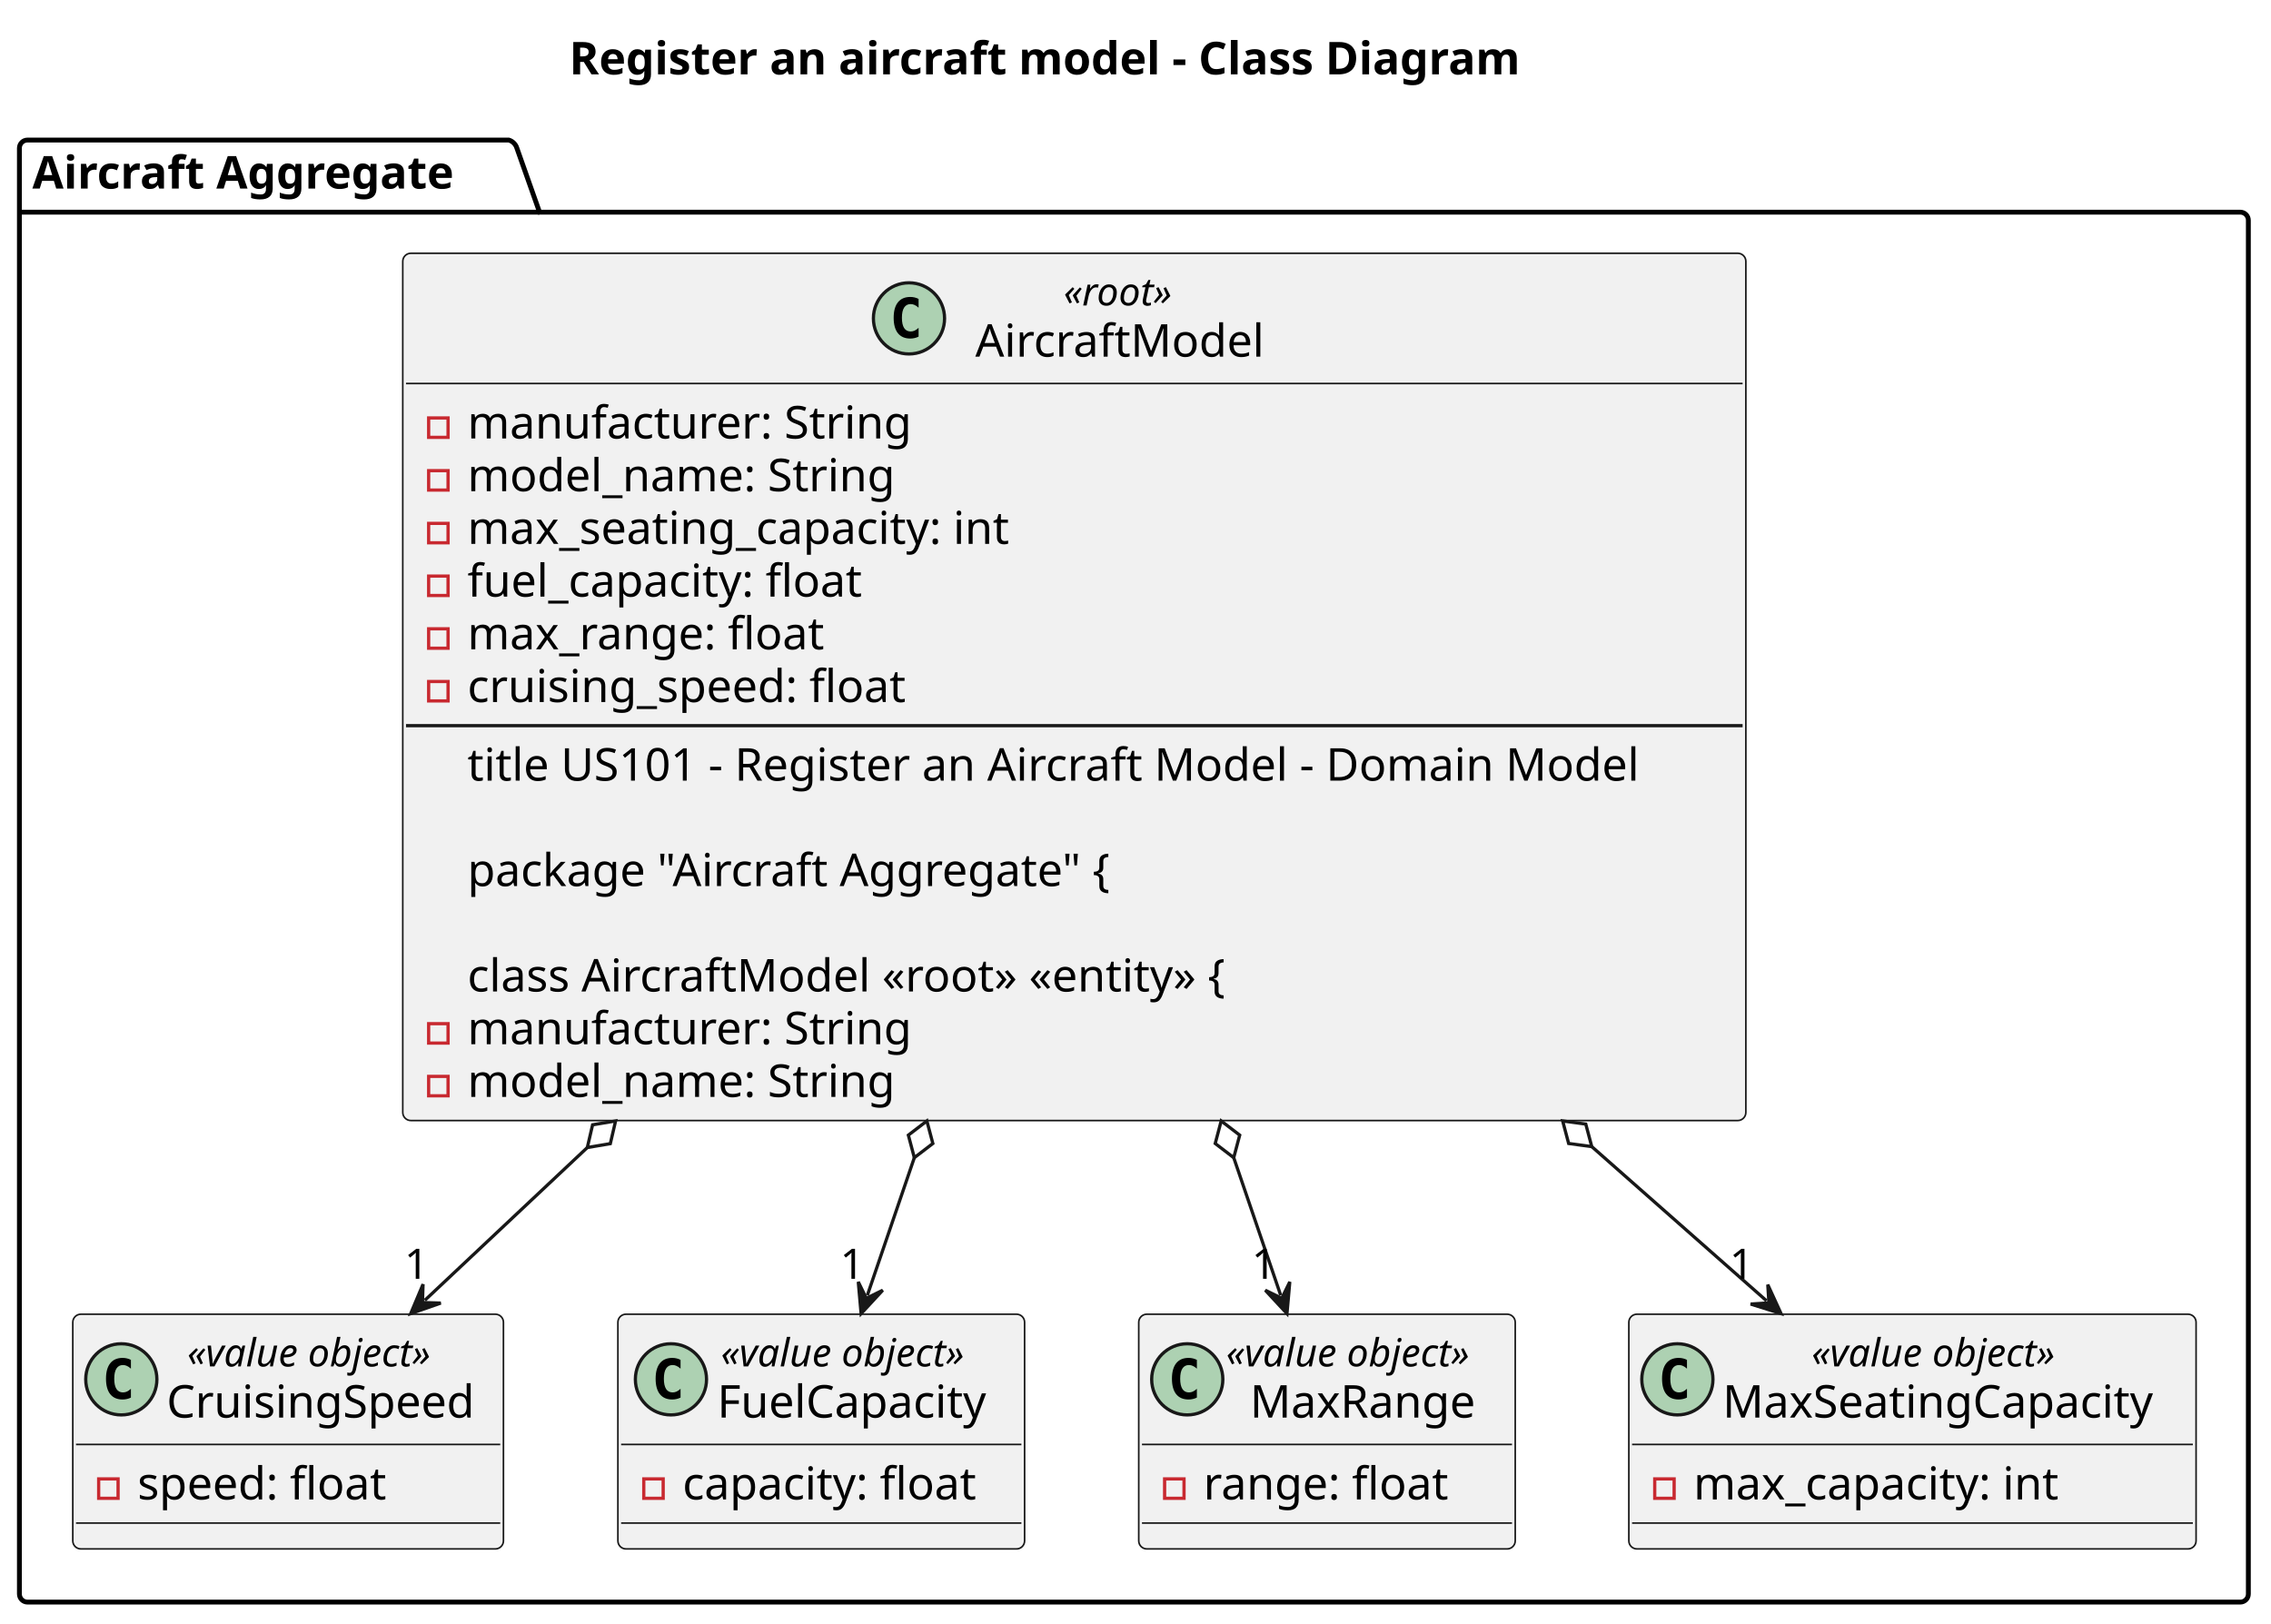
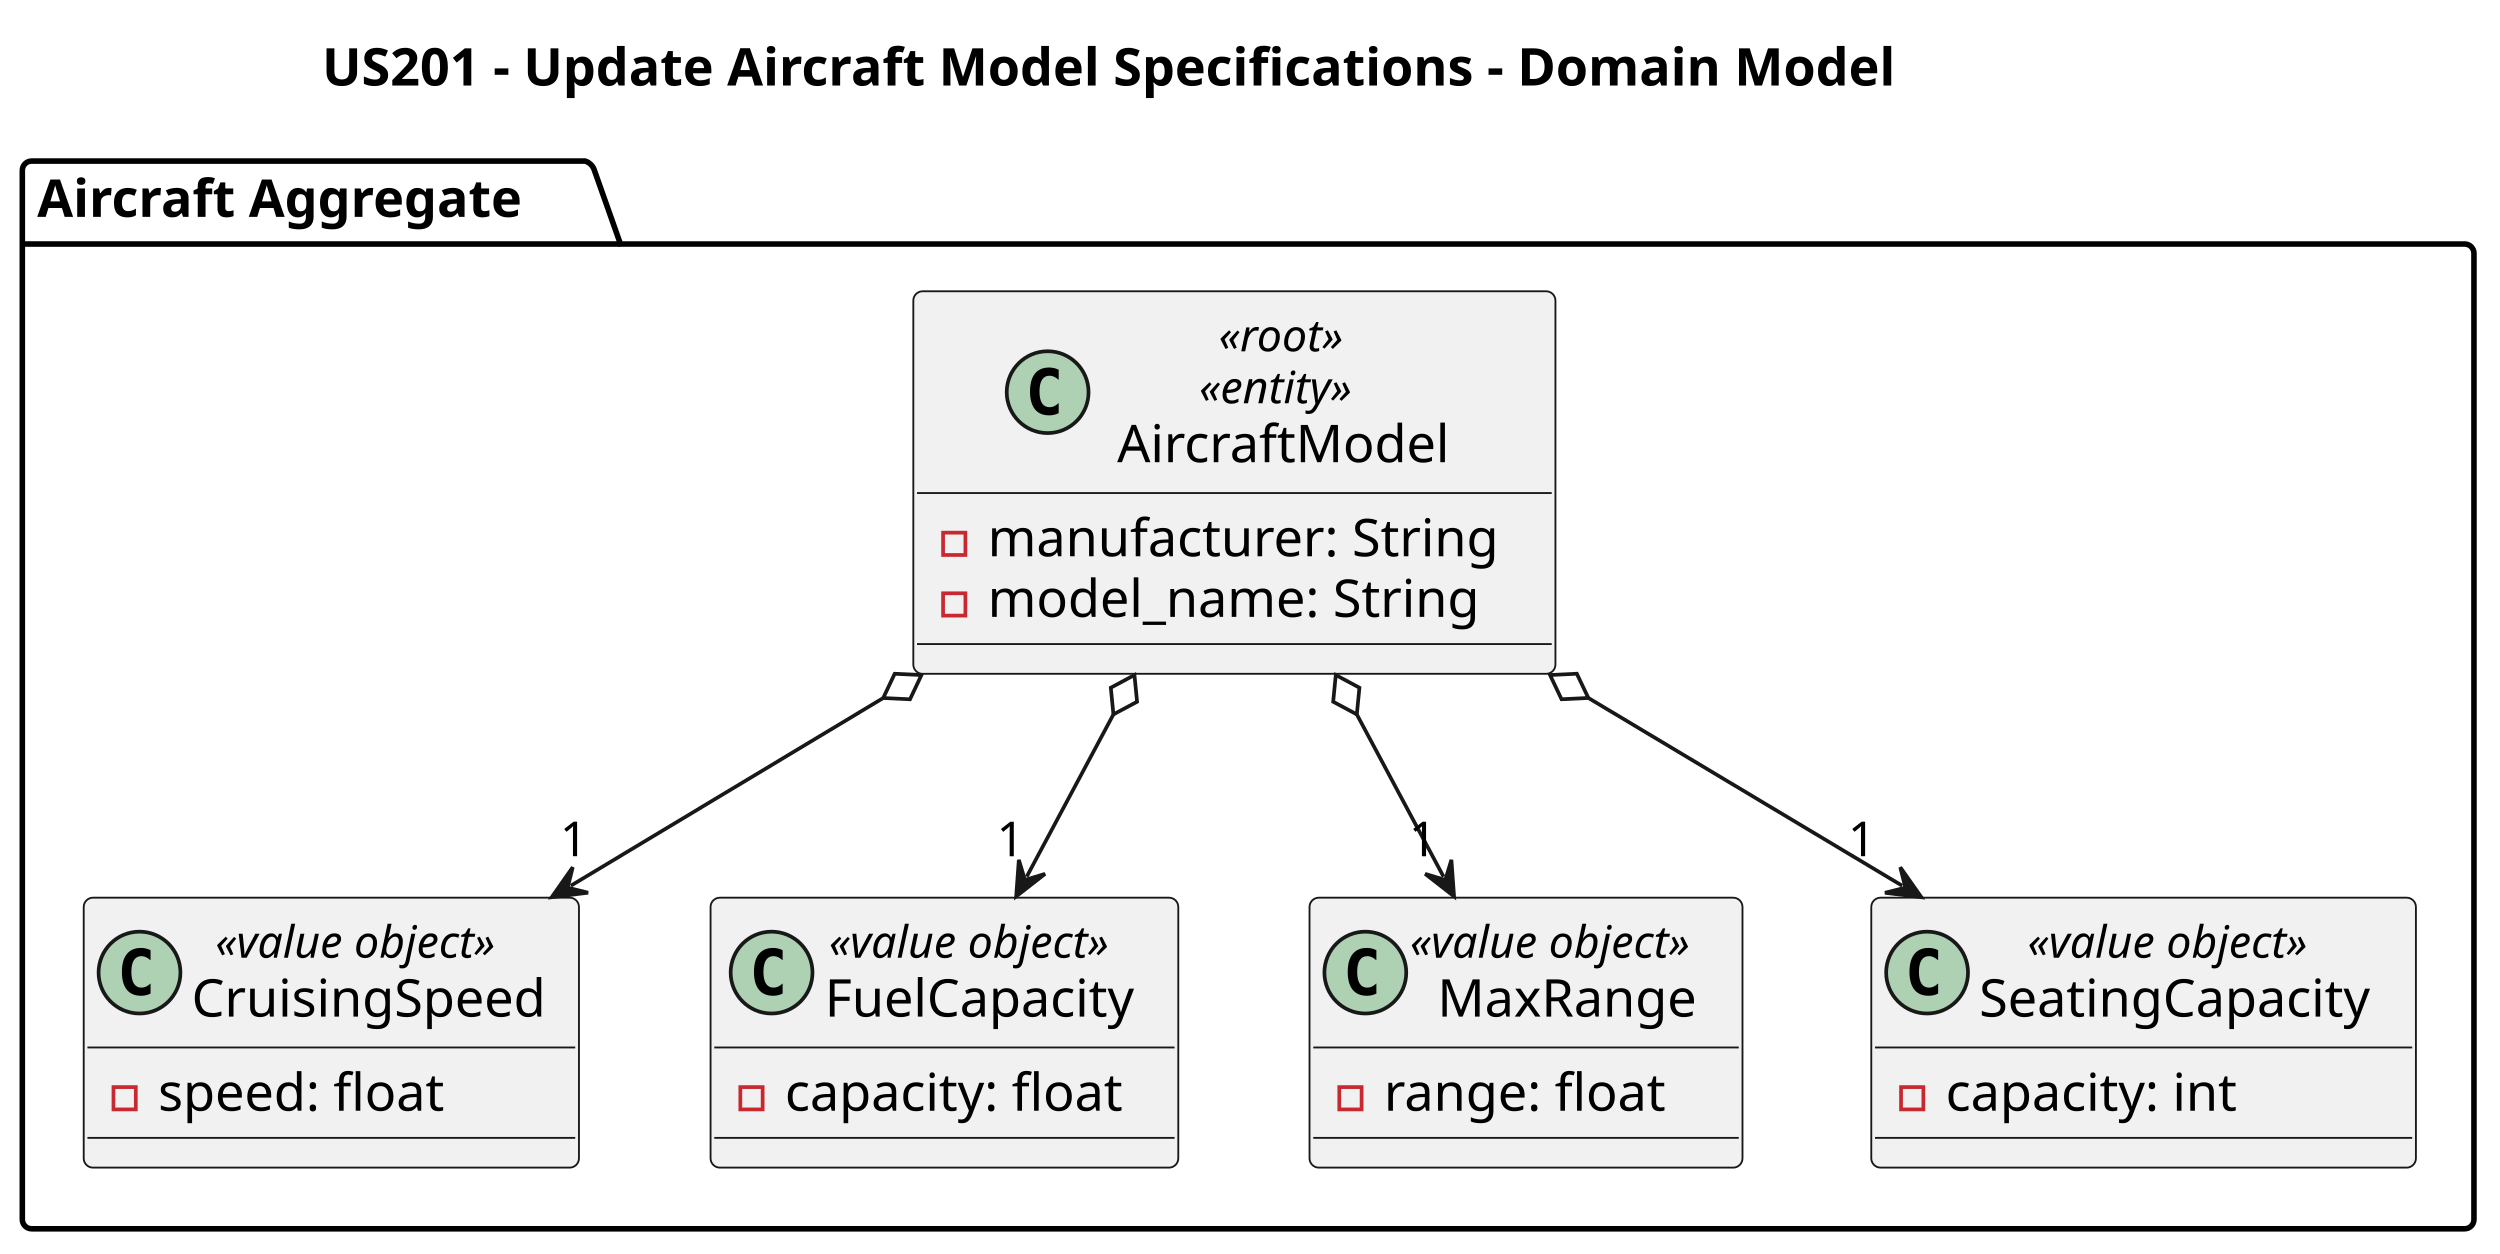
- <svg xmlns="http://www.w3.org/2000/svg" contentStyleType="text/css" data-diagram-type="CLASS" height="502px" preserveAspectRatio="none" style="width:702px;height:502px;background:#FFFFFF;" version="1.1" viewBox="0 0 702 502" width="702px" zoomAndPan="magnify">
+ <svg xmlns="http://www.w3.org/2000/svg" contentStyleType="text/css" data-diagram-type="CLASS" height="337px" preserveAspectRatio="none" style="width:672px;height:337px;background:#FFFFFF;" version="1.1" viewBox="0 0 672 337" width="672px" zoomAndPan="magnify">
  <defs />
  <g>
    <g class="title" data-source-line="1">
-       <text fill="#000000" font-family="sans-serif" font-size="14" font-weight="bold" lengthAdjust="spacing" textLength="336.109" x="175.945" y="22.995">Register an aircraft model - Class Diagram</text>
+       <text fill="#000000" font-family="sans-serif" font-size="14" font-weight="bold" lengthAdjust="spacing" textLength="484.818" x="86.591" y="22.995">US201 - Update Aircraft Model Specifications - Domain Model</text>
    </g>
-     <g class="cluster" data-entity="Aircraft Aggregate" data-source-line="3" data-uid="ent0002" id="cluster_Aircraft Aggregate">
-       <path d="M8.5,43.297 L157.279,43.297 A3.75,3.75 0 0 1 159.779,45.797 L166.779,65.594 L692.5,65.594 A2.5,2.5 0 0 1 695,68.094 L695,492.797 A2.5,2.5 0 0 1 692.5,495.297 L8.5,495.297 A2.5,2.5 0 0 1 6,492.797 L6,45.797 A2.5,2.5 0 0 1 8.5,43.297" fill="none" style="stroke:#000000;stroke-width:1.5;" />
+     <g class="cluster" data-qualified-name="Aircraft Aggregate" data-source-line="3" id="ent0002">
+       <path d="M8.5,43.297 L157.279,43.297 A3.75,3.75 0 0 1 159.779,45.797 L166.779,65.594 L662.5,65.594 A2.5,2.5 0 0 1 665,68.094 L665,327.797 A2.5,2.5 0 0 1 662.5,330.297 L8.5,330.297 A2.5,2.5 0 0 1 6,327.797 L6,45.797 A2.5,2.5 0 0 1 8.5,43.297" fill="none" style="stroke:#000000;stroke-width:1.5;" />
      <line style="stroke:#000000;stroke-width:1.5;" x1="6" x2="166.779" y1="65.594" y2="65.594" />
      <text fill="#000000" font-family="sans-serif" font-size="14" font-weight="bold" lengthAdjust="spacing" textLength="147.779" x="10" y="58.292">Aircraft Aggregate</text>
    </g>
-     <g class="entity" data-entity="AircraftModel" data-source-line="5" data-uid="ent0003" id="entity_AircraftModel">
-       <rect fill="#F1F1F1" height="268.125" rx="2.5" ry="2.5" style="stroke:#181818;stroke-width:0.5;" width="415.17" x="124.5" y="78.297" />
-       <ellipse cx="280.981" cy="98.43" fill="#ADD1B2" rx="11" ry="11" style="stroke:#181818;stroke-width:1;" />
-       <path d="M283.95,104.07 Q283.372,104.367 282.731,104.508 Q282.091,104.664 281.388,104.664 Q278.888,104.664 277.56,103.023 Q276.247,101.367 276.247,98.242 Q276.247,95.117 277.56,93.461 Q278.888,91.805 281.388,91.805 Q282.091,91.805 282.731,91.961 Q283.388,92.117 283.95,92.414 L283.95,95.133 Q283.325,94.555 282.731,94.289 Q282.138,94.008 281.513,94.008 Q280.169,94.008 279.481,95.086 Q278.794,96.148 278.794,98.242 Q278.794,100.336 279.481,101.414 Q280.169,102.477 281.513,102.477 Q282.138,102.477 282.731,102.211 Q283.325,101.93 283.95,101.352 L283.95,104.07 Z " fill="#000000" />
-       <text fill="#000000" font-family="sans-serif" font-size="12" font-style="italic" lengthAdjust="spacing" textLength="39.135" x="328.768" y="94.436">«root»</text>
-       <text fill="#000000" font-family="sans-serif" font-size="14" lengthAdjust="spacing" textLength="93.707" x="301.481" y="110.261">AircraftModel</text>
-       <line style="stroke:#181818;stroke-width:0.5;" x1="125.5" x2="538.67" y1="118.562" y2="118.562" />
-       <rect fill="none" height="6" style="stroke:#C82930;stroke-width:1;" width="6" x="132.5" y="129.211" />
-       <text fill="#000000" font-family="sans-serif" font-size="14" lengthAdjust="spacing" textLength="146.603" x="144.5" y="135.558">manufacturer: String</text>
-       <rect fill="none" height="6" style="stroke:#C82930;stroke-width:1;" width="6" x="132.5" y="145.508" />
-       <text fill="#000000" font-family="sans-serif" font-size="14" lengthAdjust="spacing" textLength="141.244" x="144.5" y="151.855">model_name: String</text>
-       <rect fill="none" height="6" style="stroke:#C82930;stroke-width:1;" width="6" x="132.5" y="161.805" />
-       <text fill="#000000" font-family="sans-serif" font-size="14" lengthAdjust="spacing" textLength="182.649" x="144.5" y="168.151">max_seating_capacity: int</text>
-       <rect fill="none" height="6" style="stroke:#C82930;stroke-width:1;" width="6" x="132.5" y="178.102" />
-       <text fill="#000000" font-family="sans-serif" font-size="14" lengthAdjust="spacing" textLength="133.027" x="144.5" y="184.448">fuel_capacity: float</text>
-       <rect fill="none" height="6" style="stroke:#C82930;stroke-width:1;" width="6" x="132.5" y="194.398" />
-       <text fill="#000000" font-family="sans-serif" font-size="14" lengthAdjust="spacing" textLength="118.829" x="144.5" y="200.745">max_range: float</text>
-       <rect fill="none" height="6" style="stroke:#C82930;stroke-width:1;" width="6" x="132.5" y="210.695" />
-       <text fill="#000000" font-family="sans-serif" font-size="14" lengthAdjust="spacing" textLength="145.072" x="144.5" y="217.042">cruising_speed: float</text>
-       <line style="stroke:#181818;stroke-width:1;" x1="125.5" x2="538.67" y1="224.344" y2="224.344" />
-       <text fill="#000000" font-family="sans-serif" font-size="14" lengthAdjust="spacing" textLength="389.17" x="144.5" y="241.339">title US101 - Register an Aircraft Model - Domain Model</text>
-       <text fill="#000000" font-family="sans-serif" font-size="14" lengthAdjust="spacing" textLength="4.45" x="144.5" y="257.636"> </text>
-       <text fill="#000000" font-family="sans-serif" font-size="14" lengthAdjust="spacing" textLength="219.447" x="144.5" y="273.933">package "Aircraft Aggregate" {</text>
-       <text fill="#000000" font-family="sans-serif" font-size="14" lengthAdjust="spacing" textLength="4.45" x="144.5" y="290.229"> </text>
-       <text fill="#000000" font-family="sans-serif" font-size="14" lengthAdjust="spacing" textLength="258.446" x="144.5" y="306.526">class AircraftModel «root» «entity» {</text>
-       <rect fill="none" height="6" style="stroke:#C82930;stroke-width:1;" width="6" x="132.5" y="316.477" />
-       <text fill="#000000" font-family="sans-serif" font-size="14" lengthAdjust="spacing" textLength="146.603" x="144.5" y="322.823">manufacturer: String</text>
-       <rect fill="none" height="6" style="stroke:#C82930;stroke-width:1;" width="6" x="132.5" y="332.773" />
-       <text fill="#000000" font-family="sans-serif" font-size="14" lengthAdjust="spacing" textLength="141.244" x="144.5" y="339.12">model_name: String</text>
+     <g class="entity" data-qualified-name="Aircraft Aggregate.AircraftModel" data-source-line="4" id="ent0003">
+       <rect fill="#F1F1F1" height="102.828" rx="2.5" ry="2.5" style="stroke:#181818;stroke-width:0.5;" width="172.603" x="245.5" y="78.297" />
+       <ellipse cx="281.603" cy="105.414" fill="#ADD1B2" rx="11" ry="11" style="stroke:#181818;stroke-width:1;" />
+       <path d="M284.572,111.055 Q283.994,111.352 283.353,111.492 Q282.713,111.648 282.01,111.648 Q279.51,111.648 278.182,110.008 Q276.869,108.352 276.869,105.227 Q276.869,102.102 278.182,100.445 Q279.51,98.789 282.01,98.789 Q282.713,98.789 283.353,98.945 Q284.01,99.102 284.572,99.398 L284.572,102.117 Q283.947,101.539 283.353,101.273 Q282.76,100.992 282.135,100.992 Q280.791,100.992 280.103,102.07 Q279.416,103.133 279.416,105.227 Q279.416,107.32 280.103,108.398 Q280.791,109.461 282.135,109.461 Q282.76,109.461 283.353,109.195 Q283.947,108.914 284.572,108.336 L284.572,111.055 Z " fill="#000000" />
+       <text fill="#000000" font-family="sans-serif" font-size="12" font-style="italic" lengthAdjust="spacing" textLength="39.135" x="327.579" y="94.436">«root»</text>
+       <text fill="#000000" font-family="sans-serif" font-size="12" font-style="italic" lengthAdjust="spacing" textLength="49.647" x="322.323" y="108.404">«entity»</text>
+       <text fill="#000000" font-family="sans-serif" font-size="14" lengthAdjust="spacing" textLength="93.707" x="300.293" y="124.23">AircraftModel</text>
+       <line style="stroke:#181818;stroke-width:0.5;" x1="246.5" x2="417.103" y1="132.531" y2="132.531" />
+       <g data-visibility-modifier="PRIVATE_FIELD">
+         <rect fill="none" height="6" style="stroke:#C82930;stroke-width:1;" width="6" x="253.5" y="143.18" />
+       </g>
+       <text fill="#000000" font-family="sans-serif" font-size="14" lengthAdjust="spacing" textLength="146.603" x="265.5" y="149.526">manufacturer: String</text>
+       <g data-visibility-modifier="PRIVATE_FIELD">
+         <rect fill="none" height="6" style="stroke:#C82930;stroke-width:1;" width="6" x="253.5" y="159.477" />
+       </g>
+       <text fill="#000000" font-family="sans-serif" font-size="14" lengthAdjust="spacing" textLength="141.244" x="265.5" y="165.823">model_name: String</text>
+       <line style="stroke:#181818;stroke-width:0.5;" x1="246.5" x2="417.103" y1="173.125" y2="173.125" />
    </g>
-     <g class="entity" data-entity="CruisingSpeed" data-source-line="22" data-uid="ent0004" id="entity_CruisingSpeed">
-       <rect fill="#F1F1F1" height="72.562" rx="2.5" ry="2.5" style="stroke:#181818;stroke-width:0.5;" width="133.124" x="22.5" y="406.297" />
-       <ellipse cx="37.5" cy="426.43" fill="#ADD1B2" rx="11" ry="11" style="stroke:#181818;stroke-width:1;" />
-       <path d="M40.469,432.07 Q39.891,432.367 39.25,432.508 Q38.609,432.664 37.906,432.664 Q35.406,432.664 34.078,431.023 Q32.766,429.367 32.766,426.242 Q32.766,423.117 34.078,421.461 Q35.406,419.805 37.906,419.805 Q38.609,419.805 39.25,419.961 Q39.906,420.117 40.469,420.414 L40.469,423.133 Q39.844,422.555 39.25,422.289 Q38.656,422.008 38.031,422.008 Q36.688,422.008 36,423.086 Q35.312,424.148 35.312,426.242 Q35.312,428.336 36,429.414 Q36.688,430.477 38.031,430.477 Q38.656,430.477 39.25,430.211 Q39.844,429.93 40.469,429.352 L40.469,432.07 Z " fill="#000000" />
-       <text fill="#000000" font-family="sans-serif" font-size="12" font-style="italic" lengthAdjust="spacing" textLength="88.383" x="57.871" y="422.435">«value object»</text>
-       <text fill="#000000" font-family="sans-serif" font-size="14" lengthAdjust="spacing" textLength="101.124" x="51.5" y="438.261">CruisingSpeed</text>
-       <line style="stroke:#181818;stroke-width:0.5;" x1="23.5" x2="154.624" y1="446.562" y2="446.562" />
-       <rect fill="none" height="6" style="stroke:#C82930;stroke-width:1;" width="6" x="30.5" y="457.211" />
-       <text fill="#000000" font-family="sans-serif" font-size="14" lengthAdjust="spacing" textLength="82.913" x="42.5" y="463.558">speed: float</text>
-       <line style="stroke:#181818;stroke-width:0.5;" x1="23.5" x2="154.624" y1="470.859" y2="470.859" />
+     <g class="entity" data-qualified-name="Aircraft Aggregate.CruisingSpeed" data-source-line="9" id="ent0004">
+       <rect fill="#F1F1F1" height="72.562" rx="2.5" ry="2.5" style="stroke:#181818;stroke-width:0.5;" width="133.124" x="22.5" y="241.297" />
+       <ellipse cx="37.5" cy="261.43" fill="#ADD1B2" rx="11" ry="11" style="stroke:#181818;stroke-width:1;" />
+       <path d="M40.469,267.07 Q39.891,267.367 39.25,267.508 Q38.609,267.664 37.906,267.664 Q35.406,267.664 34.078,266.023 Q32.766,264.367 32.766,261.242 Q32.766,258.117 34.078,256.461 Q35.406,254.805 37.906,254.805 Q38.609,254.805 39.25,254.961 Q39.906,255.117 40.469,255.414 L40.469,258.133 Q39.844,257.555 39.25,257.289 Q38.656,257.008 38.031,257.008 Q36.688,257.008 36,258.086 Q35.312,259.148 35.312,261.242 Q35.312,263.336 36,264.414 Q36.688,265.477 38.031,265.477 Q38.656,265.477 39.25,265.211 Q39.844,264.93 40.469,264.352 L40.469,267.07 Z " fill="#000000" />
+       <text fill="#000000" font-family="sans-serif" font-size="12" font-style="italic" lengthAdjust="spacing" textLength="88.383" x="57.871" y="257.435">«value object»</text>
+       <text fill="#000000" font-family="sans-serif" font-size="14" lengthAdjust="spacing" textLength="101.124" x="51.5" y="273.261">CruisingSpeed</text>
+       <line style="stroke:#181818;stroke-width:0.5;" x1="23.5" x2="154.624" y1="281.562" y2="281.562" />
+       <g data-visibility-modifier="PRIVATE_FIELD">
+         <rect fill="none" height="6" style="stroke:#C82930;stroke-width:1;" width="6" x="30.5" y="292.211" />
+       </g>
+       <text fill="#000000" font-family="sans-serif" font-size="14" lengthAdjust="spacing" textLength="82.913" x="42.5" y="298.558">speed: float</text>
+       <line style="stroke:#181818;stroke-width:0.5;" x1="23.5" x2="154.624" y1="305.859" y2="305.859" />
    </g>
-     <g class="entity" data-entity="FuelCapacity" data-source-line="26" data-uid="ent0005" id="entity_FuelCapacity">
-       <rect fill="#F1F1F1" height="72.562" rx="2.5" ry="2.5" style="stroke:#181818;stroke-width:0.5;" width="125.723" x="191" y="406.297" />
-       <ellipse cx="207.4" cy="426.43" fill="#ADD1B2" rx="11" ry="11" style="stroke:#181818;stroke-width:1;" />
-       <path d="M210.369,432.07 Q209.791,432.367 209.15,432.508 Q208.51,432.664 207.807,432.664 Q205.307,432.664 203.979,431.023 Q202.666,429.367 202.666,426.242 Q202.666,423.117 203.979,421.461 Q205.307,419.805 207.807,419.805 Q208.51,419.805 209.15,419.961 Q209.807,420.117 210.369,420.414 L210.369,423.133 Q209.744,422.555 209.15,422.289 Q208.557,422.008 207.932,422.008 Q206.588,422.008 205.9,423.086 Q205.213,424.148 205.213,426.242 Q205.213,428.336 205.9,429.414 Q206.588,430.477 207.932,430.477 Q208.557,430.477 209.15,430.211 Q209.744,429.93 210.369,429.352 L210.369,432.07 Z " fill="#000000" />
-       <text fill="#000000" font-family="sans-serif" font-size="12" font-style="italic" lengthAdjust="spacing" textLength="88.383" x="222.826" y="422.435">«value object»</text>
-       <text fill="#000000" font-family="sans-serif" font-size="14" lengthAdjust="spacing" textLength="90.61" x="221.712" y="438.261">FuelCapacity</text>
-       <line style="stroke:#181818;stroke-width:0.5;" x1="192" x2="315.723" y1="446.562" y2="446.562" />
-       <rect fill="none" height="6" style="stroke:#C82930;stroke-width:1;" width="6" x="199" y="457.211" />
-       <text fill="#000000" font-family="sans-serif" font-size="14" lengthAdjust="spacing" textLength="99.723" x="211" y="463.558">capacity: float</text>
-       <line style="stroke:#181818;stroke-width:0.5;" x1="192" x2="315.723" y1="470.859" y2="470.859" />
+     <g class="entity" data-qualified-name="Aircraft Aggregate.FuelCapacity" data-source-line="13" id="ent0005">
+       <rect fill="#F1F1F1" height="72.562" rx="2.5" ry="2.5" style="stroke:#181818;stroke-width:0.5;" width="125.723" x="191" y="241.297" />
+       <ellipse cx="207.4" cy="261.43" fill="#ADD1B2" rx="11" ry="11" style="stroke:#181818;stroke-width:1;" />
+       <path d="M210.369,267.07 Q209.791,267.367 209.15,267.508 Q208.51,267.664 207.807,267.664 Q205.307,267.664 203.979,266.023 Q202.666,264.367 202.666,261.242 Q202.666,258.117 203.979,256.461 Q205.307,254.805 207.807,254.805 Q208.51,254.805 209.15,254.961 Q209.807,255.117 210.369,255.414 L210.369,258.133 Q209.744,257.555 209.15,257.289 Q208.557,257.008 207.932,257.008 Q206.588,257.008 205.9,258.086 Q205.213,259.148 205.213,261.242 Q205.213,263.336 205.9,264.414 Q206.588,265.477 207.932,265.477 Q208.557,265.477 209.15,265.211 Q209.744,264.93 210.369,264.352 L210.369,267.07 Z " fill="#000000" />
+       <text fill="#000000" font-family="sans-serif" font-size="12" font-style="italic" lengthAdjust="spacing" textLength="88.383" x="222.826" y="257.435">«value object»</text>
+       <text fill="#000000" font-family="sans-serif" font-size="14" lengthAdjust="spacing" textLength="90.61" x="221.712" y="273.261">FuelCapacity</text>
+       <line style="stroke:#181818;stroke-width:0.5;" x1="192" x2="315.723" y1="281.562" y2="281.562" />
+       <g data-visibility-modifier="PRIVATE_FIELD">
+         <rect fill="none" height="6" style="stroke:#C82930;stroke-width:1;" width="6" x="199" y="292.211" />
+       </g>
+       <text fill="#000000" font-family="sans-serif" font-size="14" lengthAdjust="spacing" textLength="99.723" x="211" y="298.558">capacity: float</text>
+       <line style="stroke:#181818;stroke-width:0.5;" x1="192" x2="315.723" y1="305.859" y2="305.859" />
    </g>
-     <g class="entity" data-entity="MaxRange" data-source-line="30" data-uid="ent0006" id="entity_MaxRange">
-       <rect fill="#F1F1F1" height="72.562" rx="2.5" ry="2.5" style="stroke:#181818;stroke-width:0.5;" width="116.383" x="352" y="406.297" />
-       <ellipse cx="367" cy="426.43" fill="#ADD1B2" rx="11" ry="11" style="stroke:#181818;stroke-width:1;" />
-       <path d="M369.969,432.07 Q369.391,432.367 368.75,432.508 Q368.109,432.664 367.406,432.664 Q364.906,432.664 363.578,431.023 Q362.266,429.367 362.266,426.242 Q362.266,423.117 363.578,421.461 Q364.906,419.805 367.406,419.805 Q368.109,419.805 368.75,419.961 Q369.406,420.117 369.969,420.414 L369.969,423.133 Q369.344,422.555 368.75,422.289 Q368.156,422.008 367.531,422.008 Q366.188,422.008 365.5,423.086 Q364.812,424.148 364.812,426.242 Q364.812,428.336 365.5,429.414 Q366.188,430.477 367.531,430.477 Q368.156,430.477 368.75,430.211 Q369.344,429.93 369.969,429.352 L369.969,432.07 Z " fill="#000000" />
-       <text fill="#000000" font-family="sans-serif" font-size="12" font-style="italic" lengthAdjust="spacing" textLength="88.383" x="379" y="422.435">«value object»</text>
-       <text fill="#000000" font-family="sans-serif" font-size="14" lengthAdjust="spacing" textLength="73.623" x="386.38" y="438.261">MaxRange</text>
-       <line style="stroke:#181818;stroke-width:0.5;" x1="353" x2="467.383" y1="446.562" y2="446.562" />
-       <rect fill="none" height="6" style="stroke:#C82930;stroke-width:1;" width="6" x="360" y="457.211" />
-       <text fill="#000000" font-family="sans-serif" font-size="14" lengthAdjust="spacing" textLength="81.327" x="372" y="463.558">range: float</text>
-       <line style="stroke:#181818;stroke-width:0.5;" x1="353" x2="467.383" y1="470.859" y2="470.859" />
+     <g class="entity" data-qualified-name="Aircraft Aggregate.MaxRange" data-source-line="17" id="ent0006">
+       <rect fill="#F1F1F1" height="72.562" rx="2.5" ry="2.5" style="stroke:#181818;stroke-width:0.5;" width="116.383" x="352" y="241.297" />
+       <ellipse cx="367" cy="261.43" fill="#ADD1B2" rx="11" ry="11" style="stroke:#181818;stroke-width:1;" />
+       <path d="M369.969,267.07 Q369.391,267.367 368.75,267.508 Q368.109,267.664 367.406,267.664 Q364.906,267.664 363.578,266.023 Q362.266,264.367 362.266,261.242 Q362.266,258.117 363.578,256.461 Q364.906,254.805 367.406,254.805 Q368.109,254.805 368.75,254.961 Q369.406,255.117 369.969,255.414 L369.969,258.133 Q369.344,257.555 368.75,257.289 Q368.156,257.008 367.531,257.008 Q366.188,257.008 365.5,258.086 Q364.812,259.148 364.812,261.242 Q364.812,263.336 365.5,264.414 Q366.188,265.477 367.531,265.477 Q368.156,265.477 368.75,265.211 Q369.344,264.93 369.969,264.352 L369.969,267.07 Z " fill="#000000" />
+       <text fill="#000000" font-family="sans-serif" font-size="12" font-style="italic" lengthAdjust="spacing" textLength="88.383" x="379" y="257.435">«value object»</text>
+       <text fill="#000000" font-family="sans-serif" font-size="14" lengthAdjust="spacing" textLength="73.623" x="386.38" y="273.261">MaxRange</text>
+       <line style="stroke:#181818;stroke-width:0.5;" x1="353" x2="467.383" y1="281.562" y2="281.562" />
+       <g data-visibility-modifier="PRIVATE_FIELD">
+         <rect fill="none" height="6" style="stroke:#C82930;stroke-width:1;" width="6" x="360" y="292.211" />
+       </g>
+       <text fill="#000000" font-family="sans-serif" font-size="14" lengthAdjust="spacing" textLength="81.327" x="372" y="298.558">range: float</text>
+       <line style="stroke:#181818;stroke-width:0.5;" x1="353" x2="467.383" y1="305.859" y2="305.859" />
    </g>
-     <g class="entity" data-entity="MaxSeatingCapacity" data-source-line="34" data-uid="ent0007" id="entity_MaxSeatingCapacity">
-       <rect fill="#F1F1F1" height="72.562" rx="2.5" ry="2.5" style="stroke:#181818;stroke-width:0.5;" width="175.343" x="503.5" y="406.297" />
-       <ellipse cx="518.5" cy="426.43" fill="#ADD1B2" rx="11" ry="11" style="stroke:#181818;stroke-width:1;" />
-       <path d="M521.469,432.07 Q520.891,432.367 520.25,432.508 Q519.609,432.664 518.906,432.664 Q516.406,432.664 515.078,431.023 Q513.766,429.367 513.766,426.242 Q513.766,423.117 515.078,421.461 Q516.406,419.805 518.906,419.805 Q519.609,419.805 520.25,419.961 Q520.906,420.117 521.469,420.414 L521.469,423.133 Q520.844,422.555 520.25,422.289 Q519.656,422.008 519.031,422.008 Q517.688,422.008 517,423.086 Q516.312,424.148 516.312,426.242 Q516.312,428.336 517,429.414 Q517.688,430.477 519.031,430.477 Q519.656,430.477 520.25,430.211 Q520.844,429.93 521.469,429.352 L521.469,432.07 Z " fill="#000000" />
-       <text fill="#000000" font-family="sans-serif" font-size="12" font-style="italic" lengthAdjust="spacing" textLength="88.383" x="559.98" y="422.435">«value object»</text>
-       <text fill="#000000" font-family="sans-serif" font-size="14" lengthAdjust="spacing" textLength="143.343" x="532.5" y="438.261">MaxSeatingCapacity</text>
-       <line style="stroke:#181818;stroke-width:0.5;" x1="504.5" x2="677.843" y1="446.562" y2="446.562" />
-       <rect fill="none" height="6" style="stroke:#C82930;stroke-width:1;" width="6" x="511.5" y="457.211" />
-       <text fill="#000000" font-family="sans-serif" font-size="14" lengthAdjust="spacing" textLength="124.024" x="523.5" y="463.558">max_capacity: int</text>
-       <line style="stroke:#181818;stroke-width:0.5;" x1="504.5" x2="677.843" y1="470.859" y2="470.859" />
+     <g class="entity" data-qualified-name="Aircraft Aggregate.SeatingCapacity" data-source-line="21" id="ent0007">
+       <rect fill="#F1F1F1" height="72.562" rx="2.5" ry="2.5" style="stroke:#181818;stroke-width:0.5;" width="146.399" x="503" y="241.297" />
+       <ellipse cx="518" cy="261.43" fill="#ADD1B2" rx="11" ry="11" style="stroke:#181818;stroke-width:1;" />
+       <path d="M520.969,267.07 Q520.391,267.367 519.75,267.508 Q519.109,267.664 518.406,267.664 Q515.906,267.664 514.578,266.023 Q513.266,264.367 513.266,261.242 Q513.266,258.117 514.578,256.461 Q515.906,254.805 518.406,254.805 Q519.109,254.805 519.75,254.961 Q520.406,255.117 520.969,255.414 L520.969,258.133 Q520.344,257.555 519.75,257.289 Q519.156,257.008 518.531,257.008 Q517.188,257.008 516.5,258.086 Q515.812,259.148 515.812,261.242 Q515.812,263.336 516.5,264.414 Q517.188,265.477 518.531,265.477 Q519.156,265.477 519.75,265.211 Q520.344,264.93 520.969,264.352 L520.969,267.07 Z " fill="#000000" />
+       <text fill="#000000" font-family="sans-serif" font-size="12" font-style="italic" lengthAdjust="spacing" textLength="88.383" x="545.008" y="257.435">«value object»</text>
+       <text fill="#000000" font-family="sans-serif" font-size="14" lengthAdjust="spacing" textLength="114.399" x="532" y="273.261">SeatingCapacity</text>
+       <line style="stroke:#181818;stroke-width:0.5;" x1="504" x2="648.399" y1="281.562" y2="281.562" />
+       <g data-visibility-modifier="PRIVATE_FIELD">
+         <rect fill="none" height="6" style="stroke:#C82930;stroke-width:1;" width="6" x="511" y="292.211" />
+       </g>
+       <text fill="#000000" font-family="sans-serif" font-size="14" lengthAdjust="spacing" textLength="86.522" x="523" y="298.558">capacity: int</text>
+       <line style="stroke:#181818;stroke-width:0.5;" x1="504" x2="648.399" y1="305.859" y2="305.859" />
    </g>
-     <g class="link" data-entity-1="AircraftModel" data-entity-2="CruisingSpeed" data-source-line="38" data-uid="lnk8" id="link_AircraftModel_CruisingSpeed">
-       <path codeLine="38" d="M181.548,354.768 C158.228,376.698 149.031,385.347 131.321,401.997" fill="none" id="AircraftModel-CruisingSpeed" style="stroke:#181818;stroke-width:1;" />
-       <polygon fill="none" points="190.29,346.547,183.179,347.743,181.548,354.768,188.659,353.571,190.29,346.547" style="stroke:#181818;stroke-width:1;" />
-       <polygon fill="#181818" points="126.95,406.107,136.247,402.856,130.593,402.682,130.767,397.028,126.95,406.107" style="stroke:#181818;stroke-width:1;" />
-       <text fill="#000000" font-family="sans-serif" font-size="13" lengthAdjust="spacing" textLength="8.271" x="125.01" y="395.353">1</text>
+     <g class="link" data-entity-1="ent0003" data-entity-2="ent0004" data-link-type="aggregation" data-source-line="25" id="lnk8">
+       <path codeLine="25" d="M237.405,187.629 C204.645,207.319 183.323,220.127 153.443,238.077" fill="none" id="AircraftModel-CruisingSpeed" style="stroke:#181818;stroke-width:1;" />
+       <polygon fill="none" points="247.69,181.447,240.487,181.109,237.405,187.629,244.608,187.966,247.69,181.447" style="stroke:#181818;stroke-width:1;" />
+       <polygon fill="#181818" points="148.3,241.167,158.075,239.961,152.586,238.592,153.955,233.103,148.3,241.167" style="stroke:#181818;stroke-width:1;" />
+       <text fill="#000000" font-family="sans-serif" font-size="13" lengthAdjust="spacing" textLength="8.271" x="150.51" y="230.15">1</text>
    </g>
-     <g class="link" data-entity-1="AircraftModel" data-entity-2="FuelCapacity" data-source-line="39" data-uid="lnk9" id="link_AircraftModel_FuelCapacity">
-       <path codeLine="39" d="M282.636,357.904 C275.156,379.834 273.81,383.779 268.12,400.429" fill="none" id="AircraftModel-FuelCapacity" style="stroke:#181818;stroke-width:1;" />
-       <polygon fill="none" points="286.51,346.547,280.787,350.934,282.636,357.904,288.359,353.517,286.51,346.547" style="stroke:#181818;stroke-width:1;" />
-       <polygon fill="#181818" points="266.18,406.107,272.875,398.884,267.797,401.375,265.305,396.297,266.18,406.107" style="stroke:#181818;stroke-width:1;" />
-       <text fill="#000000" font-family="sans-serif" font-size="13" lengthAdjust="spacing" textLength="8.271" x="259.686" y="395.353">1</text>
+     <g class="link" data-entity-1="ent0003" data-entity-2="ent0005" data-link-type="aggregation" data-source-line="26" id="lnk9">
+       <path codeLine="26" d="M299.288,192.033 C288.818,211.643 285.548,217.745 275.978,235.655" fill="none" id="AircraftModel-FuelCapacity" style="stroke:#181818;stroke-width:1;" />
+       <polygon fill="none" points="304.94,181.447,298.586,184.856,299.288,192.033,305.643,188.624,304.94,181.447" style="stroke:#181818;stroke-width:1;" />
+       <polygon fill="#181818" points="273.15,240.947,280.919,234.894,275.506,236.537,273.864,231.124,273.15,240.947" style="stroke:#181818;stroke-width:1;" />
+       <text fill="#000000" font-family="sans-serif" font-size="13" lengthAdjust="spacing" textLength="8.271" x="267.897" y="230.165">1</text>
    </g>
-     <g class="link" data-entity-1="AircraftModel" data-entity-2="MaxRange" data-source-line="40" data-uid="lnk10" id="link_AircraftModel_MaxRange">
-       <path codeLine="40" d="M381.364,357.904 C388.844,379.834 390.19,383.779 395.88,400.429" fill="none" id="AircraftModel-MaxRange" style="stroke:#181818;stroke-width:1;" />
-       <polygon fill="none" points="377.49,346.547,375.641,353.517,381.364,357.904,383.213,350.934,377.49,346.547" style="stroke:#181818;stroke-width:1;" />
-       <polygon fill="#181818" points="397.82,406.107,398.695,396.297,396.203,401.375,391.125,398.884,397.82,406.107" style="stroke:#181818;stroke-width:1;" />
-       <text fill="#000000" font-family="sans-serif" font-size="13" lengthAdjust="spacing" textLength="8.271" x="386.928" y="395.353">1</text>
+     <g class="link" data-entity-1="ent0003" data-entity-2="ent0006" data-link-type="aggregation" data-source-line="27" id="lnk10">
+       <path codeLine="27" d="M364.712,192.033 C375.182,211.643 378.452,217.745 388.022,235.655" fill="none" id="AircraftModel-MaxRange" style="stroke:#181818;stroke-width:1;" />
+       <polygon fill="none" points="359.06,181.447,358.357,188.624,364.712,192.033,365.414,184.856,359.06,181.447" style="stroke:#181818;stroke-width:1;" />
+       <polygon fill="#181818" points="390.85,240.947,390.136,231.124,388.494,236.537,383.081,234.894,390.85,240.947" style="stroke:#181818;stroke-width:1;" />
+       <text fill="#000000" font-family="sans-serif" font-size="13" lengthAdjust="spacing" textLength="8.271" x="378.716" y="230.165">1</text>
    </g>
-     <g class="link" data-entity-1="AircraftModel" data-entity-2="MaxSeatingCapacity" data-source-line="41" data-uid="lnk11" id="link_AircraftModel_MaxSeatingCapacity">
-       <path codeLine="41" d="M492.039,354.485 C516.899,376.415 527.17,385.488 546.05,402.138" fill="none" id="AircraftModel-MaxSeatingCapacity" style="stroke:#181818;stroke-width:1;" />
-       <polygon fill="none" points="483.04,346.547,484.893,353.516,492.039,354.485,490.186,347.516,483.04,346.547" style="stroke:#181818;stroke-width:1;" />
-       <polygon fill="#181818" points="550.55,406.107,546.446,397.154,546.8,402.8,541.154,403.154,550.55,406.107" style="stroke:#181818;stroke-width:1;" />
-       <text fill="#000000" font-family="sans-serif" font-size="13" lengthAdjust="spacing" textLength="8.271" x="534.626" y="395.353">1</text>
+     <g class="link" data-entity-1="ent0003" data-entity-2="ent0007" data-link-type="aggregation" data-source-line="28" id="lnk11">
+       <path codeLine="28" d="M426.947,187.609 C459.847,207.299 481.311,220.136 511.311,238.086" fill="none" id="AircraftModel-SeatingCapacity" style="stroke:#181818;stroke-width:1;" />
+       <polygon fill="none" points="416.65,181.447,419.744,187.96,426.947,187.609,423.853,181.096,416.65,181.447" style="stroke:#181818;stroke-width:1;" />
+       <polygon fill="#181818" points="516.46,241.167,510.791,233.113,512.169,238.6,506.683,239.978,516.46,241.167" style="stroke:#181818;stroke-width:1;" />
+       <text fill="#000000" font-family="sans-serif" font-size="13" lengthAdjust="spacing" textLength="8.271" x="496.733" y="230.15">1</text>
    </g>
  </g>
</svg>
